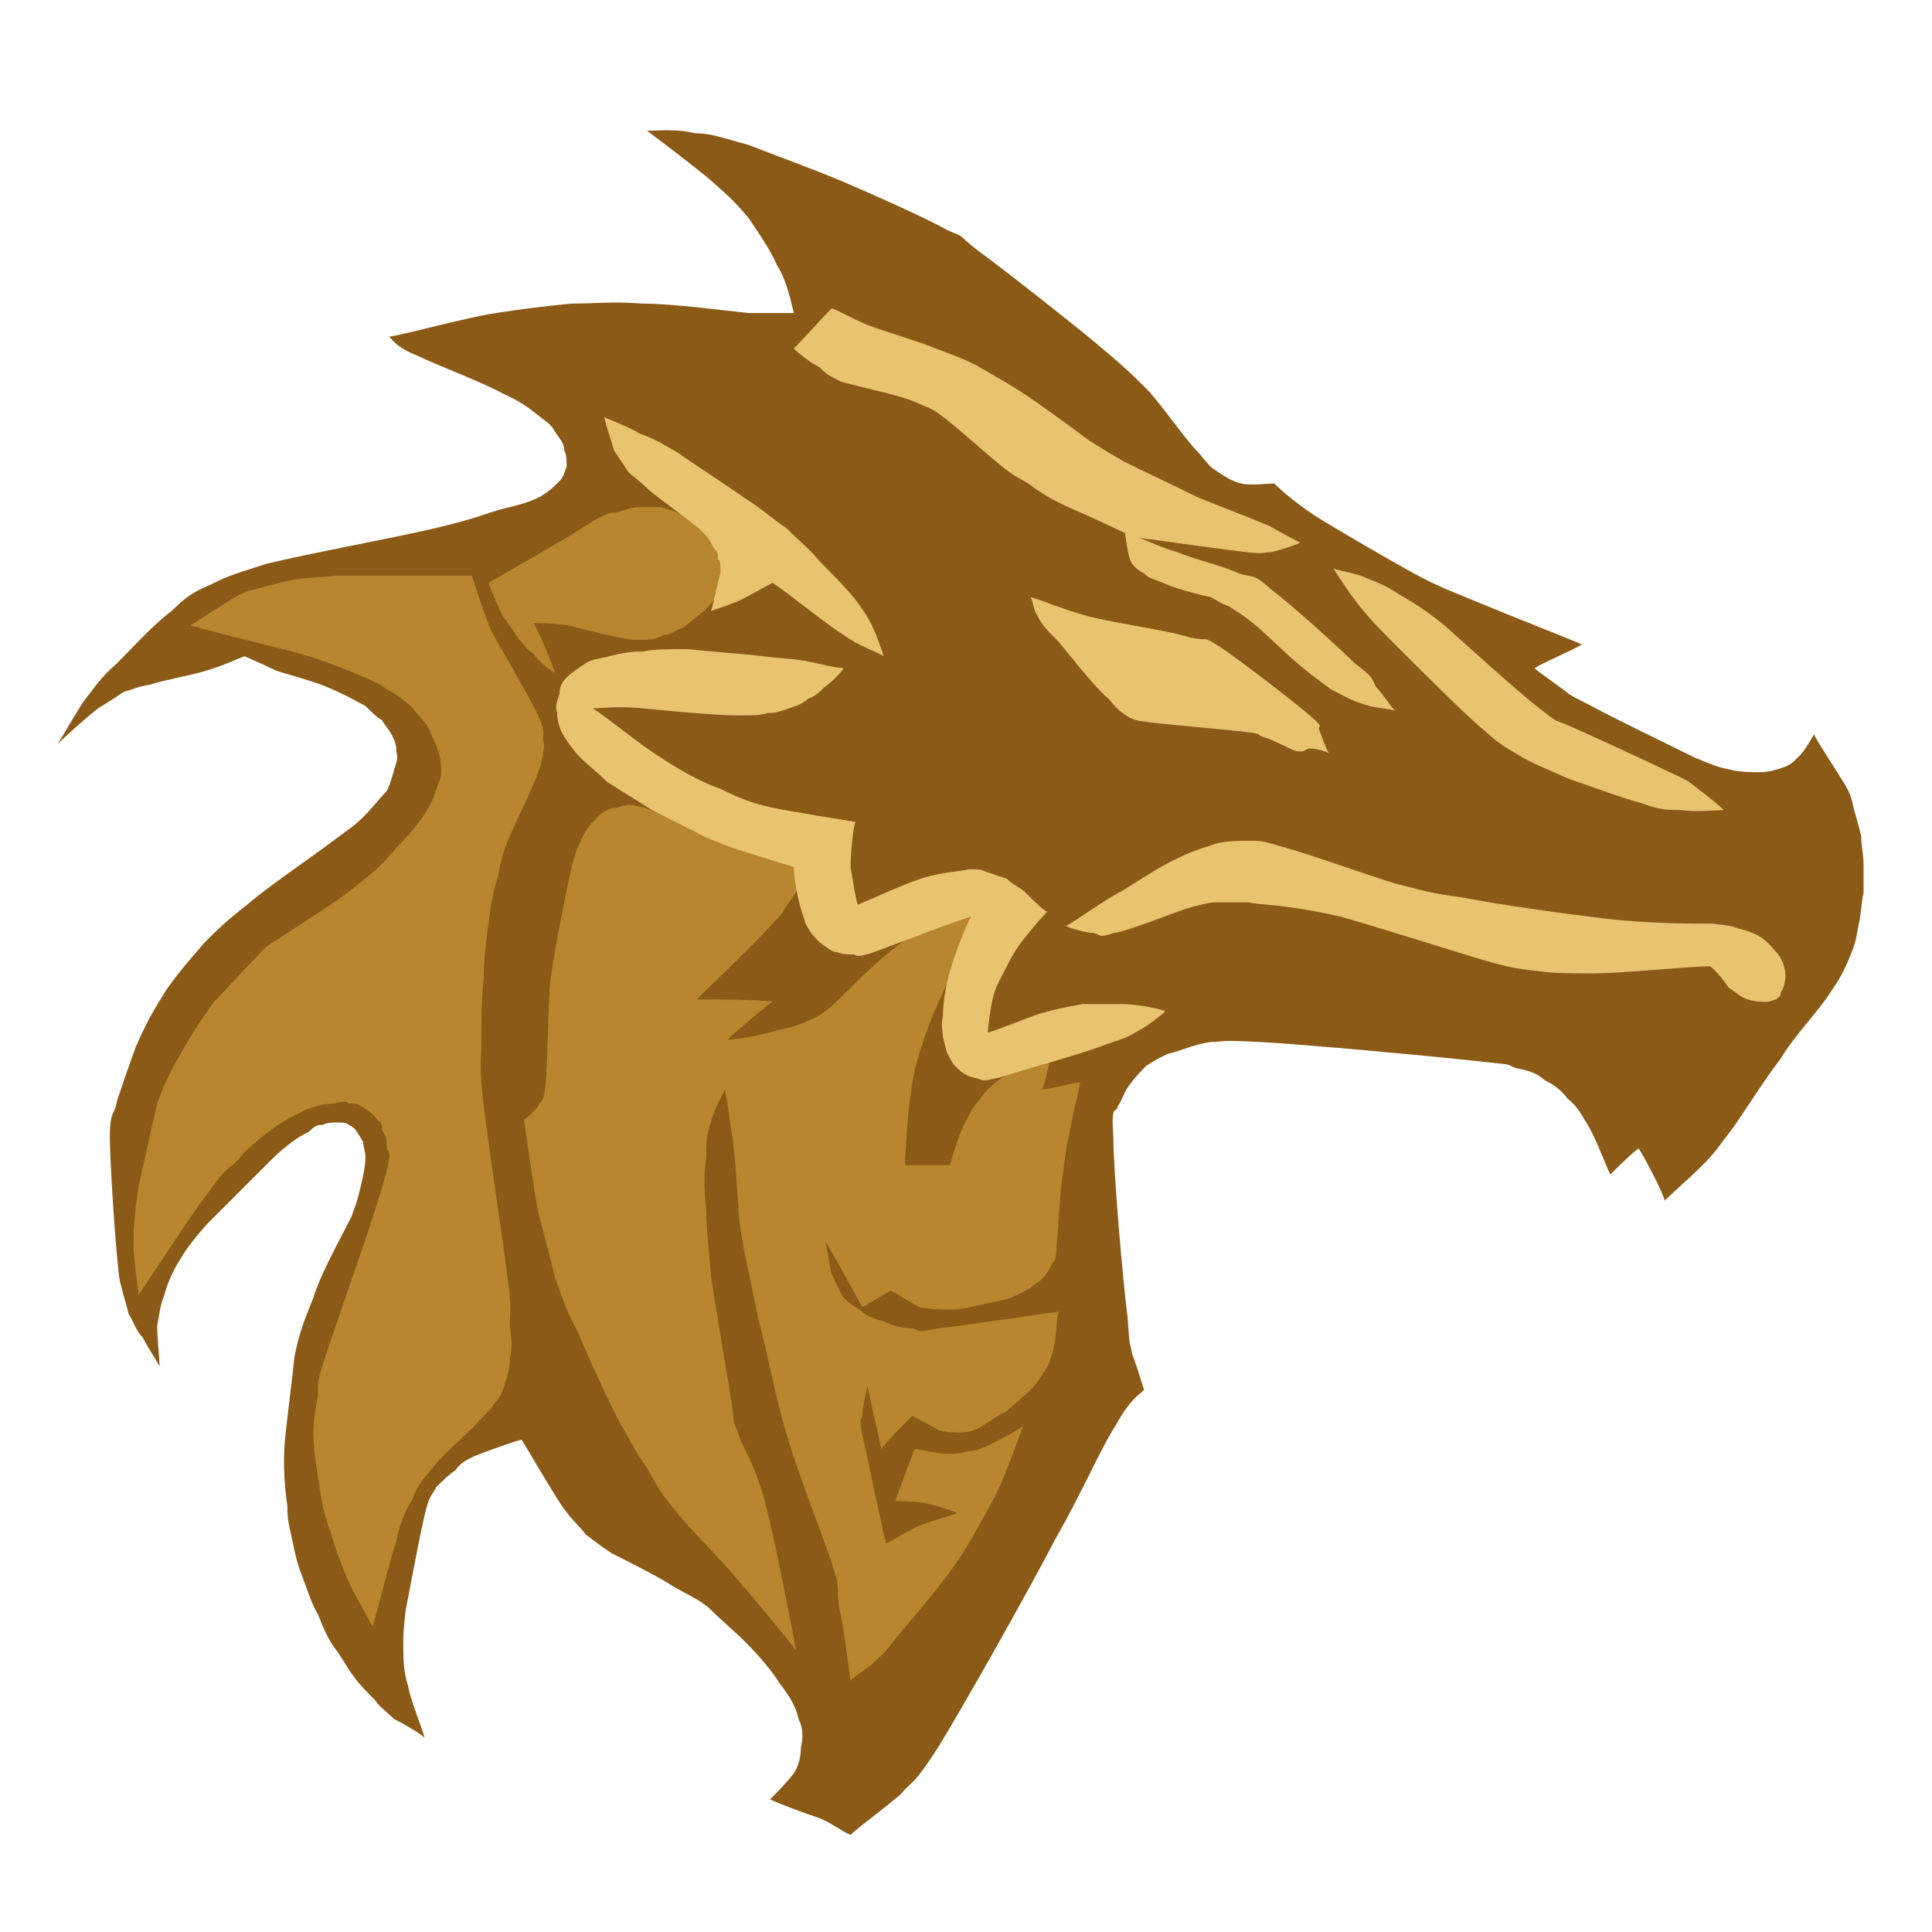
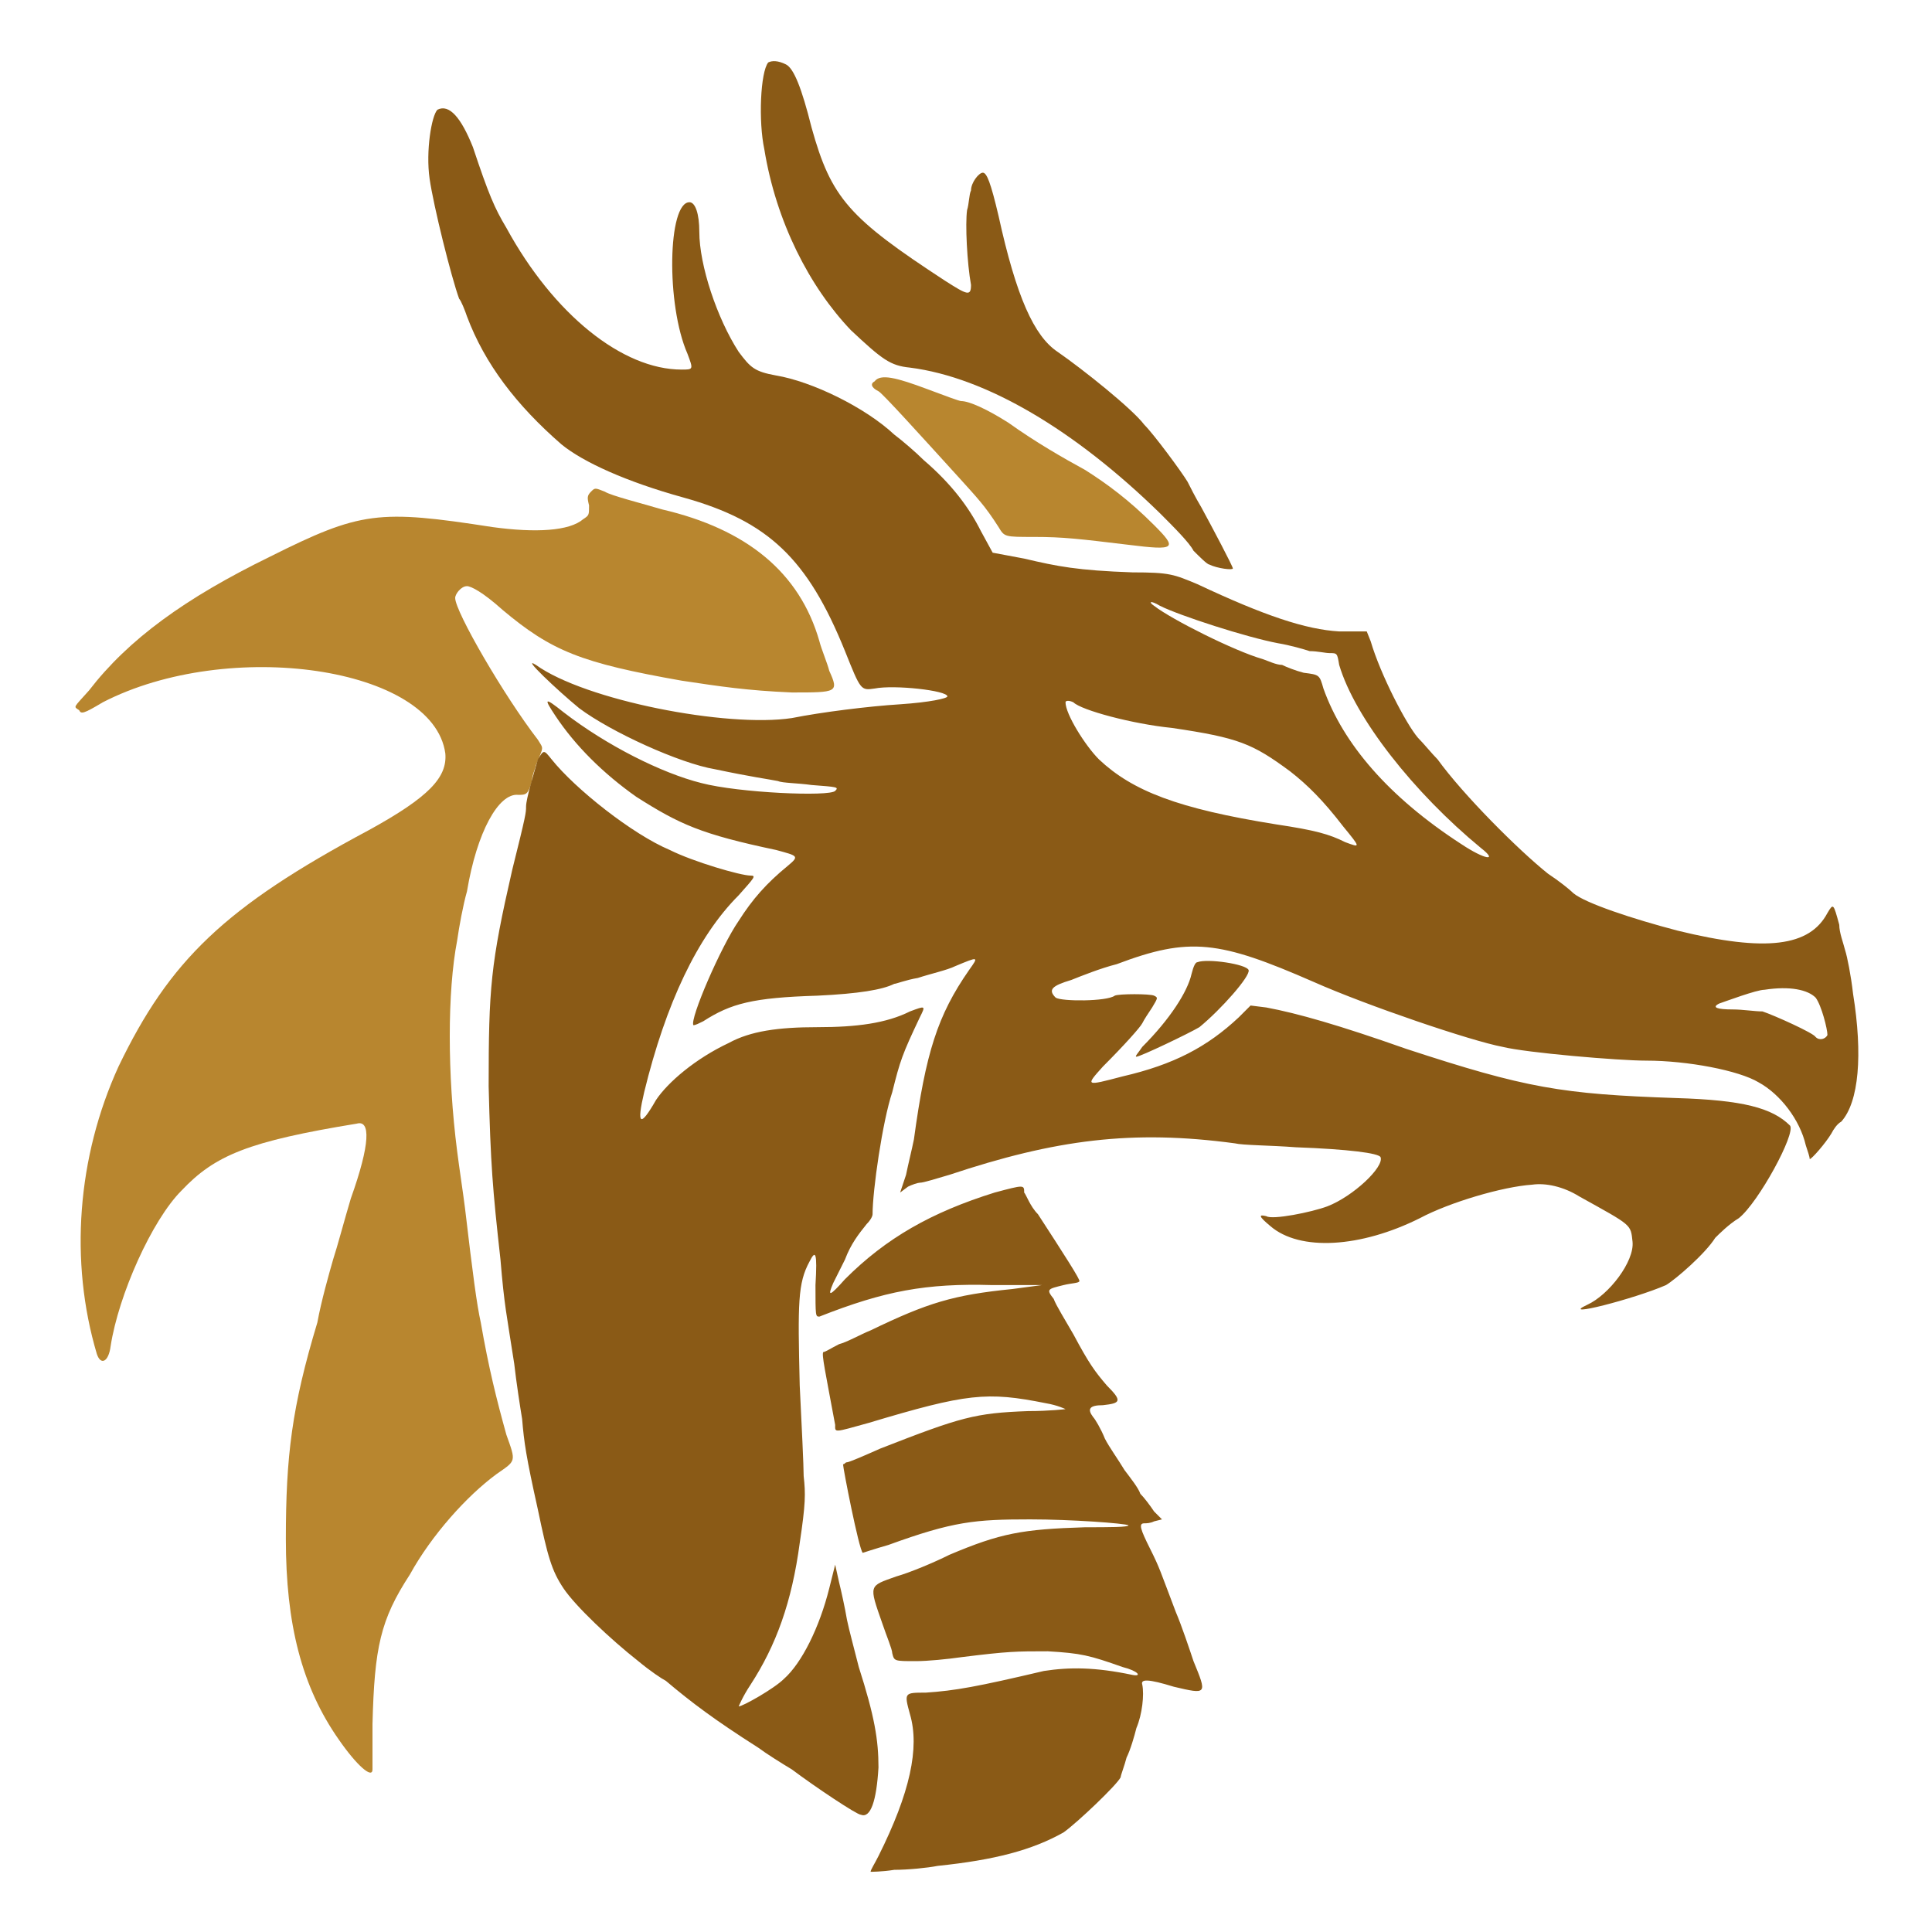
<svg xmlns="http://www.w3.org/2000/svg" viewBox="0 0 64 64">
-   <g transform="translate(1.6 -9.7) scale(0.0784)">
-     <path d="M253 179C257 182 273 194 280 200C288 207 291 210 296 216C300 222 305 229 308 236C312 242 314 252 315 256C312 256 307 256 296 256C286 255 264 252 251 252C238 251 231 252 221 252C211 253 202 254 189 256C176 258 151 265 144 266C146 268 148 271 156 274C164 278 183 285 192 290C201 294 204 297 208 300C212 303 213 304 214 306C216 309 218 311 218 314C219 316 219 318 219 321C218 323 218 325 216 327C214 329 211 332 207 334C203 336 199 337 191 339C184 341 180 343 163 347C146 351 108 358 92 362C76 367 74 368 68 371C61 374 58 376 52 382C45 387 35 398 29 404C22 410 19 415 15 420C11 426 6 435 4 438C7 435 16 427 21 423C26 420 29 418 32 416C36 415 37 414 43 413C49 411 61 409 67 407C74 405 80 402 83 401C85 402 90 404 96 407C102 409 114 412 120 415C127 418 130 420 134 422C137 425 139 427 141 428C142 430 144 432 145 434C146 436 147 438 147 440C147 442 148 444 147 446C146 449 145 454 143 458C140 461 137 465 133 469C129 473 127 474 119 480C111 486 92 499 84 506C75 513 72 516 66 522C60 529 52 538 48 545C43 553 40 559 37 566C34 574 31 583 29 589C28 595 26 593 26 604C26 614 28 644 29 654C30 665 30 664 31 668C32 672 33 675 34 679C36 682 37 686 40 689C42 693 46 699 47 701C47 698 46 689 46 684C47 679 47 676 49 671C50 667 52 662 55 657C58 652 60 649 67 641C74 634 89 619 96 612C104 605 106 604 110 602C113 599 114 599 116 599C118 598 120 598 122 598C124 598 126 598 127 599C129 600 130 601 131 603C132 604 132 605 133 606C133 608 134 610 134 613C134 616 133 621 132 625C131 629 131 630 128 638C124 646 115 662 112 672C108 682 106 687 104 697C103 707 101 722 100 732C99 743 100 753 101 760C101 767 102 769 103 774C104 779 105 784 107 789C109 794 111 801 114 806C116 811 118 816 121 820C124 824 126 828 129 832C131 835 135 839 138 842C140 845 143 847 146 850C150 852 157 856 159 858C158 854 153 842 152 836C150 830 150 824 150 819C150 814 150 813 151 804C153 794 157 772 159 764C161 755 162 756 164 752C167 749 169 747 172 745C174 742 176 741 180 739C185 737 196 733 200 732C203 737 213 754 217 760C222 767 224 768 227 772C231 775 232 776 238 780C244 783 258 790 264 794C271 798 274 799 279 803C284 808 290 813 295 818C300 823 306 830 309 835C313 840 316 845 317 850C319 854 319 858 318 862C318 866 317 870 315 873C312 877 307 882 305 884C309 886 320 890 326 892C331 894 336 898 339 899C342 896 353 888 360 882C366 875 365 879 376 862C387 844 413 798 425 775C438 752 444 737 451 726C457 715 461 713 463 711C462 708 460 701 458 696C457 690 457 695 456 680C454 665 450 618 450 604C449 589 451 595 452 591C454 588 455 584 457 582C459 579 462 576 464 574C467 572 469 571 473 569C478 568 484 565 491 564C497 564 493 563 512 564C531 565 585 570 603 572C621 574 615 573 620 575C625 576 629 577 632 580C636 582 639 584 642 588C646 591 648 595 651 600C654 605 658 616 660 620C662 618 670 610 672 609C674 612 682 627 683 631C686 628 694 621 699 616C704 611 706 608 712 600C717 593 725 580 732 571C738 561 748 551 753 543C758 536 760 531 762 526C764 521 764 519 765 514C766 510 766 505 767 501C767 496 767 493 767 489C767 485 766 481 766 477C765 473 764 469 763 466C762 462 762 460 759 455C756 450 748 438 746 434C745 436 742 441 740 443C737 446 736 447 733 448C730 449 727 450 723 450C720 450 715 450 711 449C706 448 706 448 696 444C686 439 661 427 652 422C642 417 644 418 640 415C636 412 630 408 628 406C631 404 645 398 648 396C641 393 618 384 606 379C594 374 588 372 577 366C566 360 549 350 539 344C529 338 521 331 518 328C515 328 508 329 504 328C500 327 497 325 494 323C491 321 491 321 486 315C481 310 472 297 465 289C458 282 455 279 443 269C431 259 403 237 392 229C382 221 389 225 380 221C371 216 351 207 337 201C323 195 306 189 296 185C285 182 280 180 273 180C266 178 256 179 253 179Z" fill="#8A5A16" fill-rule="evenodd" />
-     <path d="M186 370C187 373 190 380 192 384C195 388 197 391 199 394C201 396 202 398 205 400C207 403 212 407 214 408C213 404 207 390 205 387C208 387 213 387 220 388C227 390 240 393 246 394C252 394 251 394 253 394C256 394 258 393 260 392C263 392 265 390 268 389C271 387 274 384 277 382C280 379 283 375 286 372C289 368 293 361 295 359C292 357 285 351 281 348C277 345 273 343 269 342C266 340 262 339 259 338C256 338 253 338 250 338C247 338 244 339 241 340C237 341 239 339 230 344C221 350 193 366 186 370ZM60 388C67 390 91 396 103 399C114 402 122 405 129 408C136 411 139 412 143 415C147 417 151 420 154 423C156 426 159 428 161 432C162 435 164 438 165 442C166 445 166 448 166 450C166 453 165 454 164 457C163 460 163 461 160 466C158 470 152 477 147 482C142 488 138 492 130 498C122 505 105 515 98 520C91 524 92 524 88 528C83 533 76 541 70 547C65 554 61 560 57 567C53 574 49 581 46 590C44 599 41 612 39 621C37 631 36 640 36 649C36 657 38 667 38 671C43 664 61 636 68 627C75 617 76 618 80 614C84 609 89 605 93 602C98 598 104 595 108 593C113 591 117 590 121 590C124 589 126 589 127 590C129 590 130 590 132 591C134 592 138 595 139 597C141 598 141 599 141 601C142 603 143 604 143 608C143 611 146 608 142 622C138 637 123 679 118 694C113 709 114 708 114 713C113 719 112 723 112 729C112 735 113 742 114 748C115 755 116 763 119 770C121 777 123 783 126 790C129 797 135 807 137 811C139 805 144 784 147 775C149 766 151 762 154 757C156 751 159 748 164 742C168 737 179 728 183 723C187 719 187 719 189 716C191 714 192 712 193 708C194 705 195 702 195 698C196 694 196 690 195 684C195 678 196 678 194 663C192 647 186 608 184 591C182 575 183 572 183 563C183 554 183 546 184 537C184 529 185 521 186 514C187 506 188 500 190 494C191 488 192 484 195 477C198 470 205 456 207 450C209 445 208 446 209 443C209 441 210 439 209 436C209 433 210 432 206 424C202 416 192 399 187 390C183 380 180 370 179 367C169 367 134 367 122 367C109 368 107 368 102 369C97 370 94 371 90 372C87 373 84 373 79 376C74 379 63 386 60 388ZM201 597C202 604 205 625 207 636C210 647 212 655 214 663C217 672 219 678 224 687C228 697 235 712 240 722C245 731 248 737 253 744C257 751 258 754 265 762C271 770 283 781 291 791C300 801 312 816 316 821C314 811 307 774 303 759C299 744 295 738 292 731C290 724 290 729 289 718C287 706 282 676 280 663C279 649 278 643 278 635C277 626 277 619 278 613C278 607 278 603 280 598C281 593 285 586 286 584C286 586 287 588 288 598C290 607 291 626 292 640C294 654 297 666 300 681C304 696 307 713 312 730C317 747 327 772 331 784C335 796 333 794 334 802C336 810 338 828 339 834C340 832 346 829 349 826C352 823 353 823 358 816C364 809 376 795 383 785C390 775 395 765 400 756C405 746 410 731 412 726C410 728 402 732 398 734C394 736 391 737 388 737C385 738 383 738 379 738C376 738 368 736 366 736C365 739 359 754 358 758C360 758 367 758 371 759C376 760 382 762 384 763C382 764 374 766 369 768C364 770 356 775 354 776C352 768 346 739 344 730C342 721 344 725 344 721C344 718 346 711 346 709C347 714 351 731 352 736C354 733 363 724 365 722C367 723 373 726 376 728C380 729 383 729 386 729C389 729 392 728 395 726C398 724 401 722 405 720C408 717 412 714 415 711C418 708 419 706 421 703C423 700 424 697 425 692C426 688 426 680 427 678C418 679 386 684 376 685C366 687 369 686 365 685C361 685 357 684 353 682C349 681 346 680 344 678C341 676 338 674 336 672C334 669 333 666 331 662C330 658 329 650 328 648C331 652 341 671 344 676C346 675 354 670 356 669C358 670 364 674 368 676C372 677 377 677 382 677C386 677 390 676 394 675C399 674 404 673 407 672C411 670 413 669 415 668C417 666 419 665 420 664C422 662 423 660 424 658C425 656 426 657 426 650C427 643 427 629 429 618C430 606 435 587 436 581C434 581 423 584 420 584C421 582 423 572 424 570C421 571 413 574 408 576C404 578 400 581 396 585C393 589 390 592 388 597C385 602 382 612 381 616C378 616 365 616 362 616C362 612 363 596 364 589C365 581 366 575 368 569C370 563 370 562 374 552C378 543 390 517 393 510C390 511 381 512 376 514C372 516 368 518 364 520C360 522 359 523 353 528C348 532 337 543 332 548C327 552 326 553 321 555C317 557 313 558 308 559C302 561 291 563 287 563C290 560 303 549 306 547C301 546 279 546 274 546C279 541 300 521 306 514C312 508 310 509 313 505C316 501 320 494 321 491C315 489 296 483 284 478C273 474 259 468 252 465C244 463 244 464 240 465C237 465 234 467 232 469C230 471 227 474 225 479C223 483 222 486 220 495C218 505 214 524 212 539C211 553 211 574 210 583C209 591 208 588 207 591C206 593 202 596 201 597Z" fill="#b8862f" fill-rule="evenodd" />
-     <path d="M331 254C328 257 318 268 315 271C317 273 322 277 326 279C329 282 329 282 335 285C342 287 356 290 362 292C368 294 369 295 372 296C376 298 377 299 382 303C387 307 397 316 402 320C408 325 409 325 414 328C418 331 424 335 431 338C438 341 451 347 455 349C455 350 456 357 457 360C458 363 461 365 463 366C465 368 466 368 471 370C475 372 486 375 491 376C495 378 496 379 499 380C502 382 504 383 509 387C514 391 524 401 529 405C535 410 538 412 542 415C546 417 551 420 555 421C560 423 566 423 569 424C567 422 564 417 561 414C559 410 560 410 552 404C545 397 525 379 517 373C509 366 510 368 503 366C497 363 484 360 477 357C470 355 464 352 461 351C469 352 497 356 506 357C515 358 513 357 517 357C521 356 527 354 529 353C527 352 523 350 516 346C509 343 496 338 486 334C476 329 463 323 455 319C448 315 448 315 440 310C432 304 417 293 409 288C401 283 397 281 392 278C386 275 383 274 375 271C368 268 354 264 346 261C339 258 334 255 331 254ZM235 300C235 302 238 310 239 314C241 317 243 320 245 323C248 326 249 326 254 331C259 335 270 343 275 347C280 352 280 353 281 355C283 357 283 358 283 360C284 361 284 362 284 366C283 369 281 379 280 382C282 381 289 379 293 377C297 375 304 371 306 370C311 373 328 387 336 392C343 397 350 399 353 401C352 398 350 392 348 388C346 384 344 381 341 377C337 372 331 366 326 361C322 356 317 352 312 347C306 343 302 339 294 334C287 329 273 320 266 315C259 311 256 309 250 307C245 304 237 301 235 300ZM543 364C545 367 550 375 555 381C560 387 563 390 571 398C579 406 596 423 604 430C612 437 613 438 620 442C626 446 634 449 643 453C652 456 665 461 673 463C681 466 684 466 690 466C696 467 705 466 708 466C706 464 701 460 697 457C693 454 694 454 685 450C677 446 653 435 644 431C635 427 639 430 630 423C621 416 600 397 590 388C580 380 576 378 571 375C565 371 562 370 557 368C553 366 546 365 543 364ZM315 490C315 493 316 500 317 504C318 508 319 511 320 514C322 518 324 520 326 522C329 524 331 526 333 526C336 527 337 527 340 527C342 527 340 529 349 526C357 523 383 513 390 511C388 514 383 527 381 534C379 541 378 548 378 553C377 558 378 559 378 562C379 565 379 567 380 569C381 571 382 573 383 574C385 576 386 577 388 578C390 579 392 579 394 580C396 580 393 581 402 579C411 576 437 569 447 565C456 562 456 562 461 559C465 557 471 552 472 551C470 550 460 548 454 548C448 548 442 548 437 548C431 549 426 550 419 552C413 554 401 559 397 560C397 558 398 550 399 546C400 541 402 538 404 534C406 530 408 526 411 522C414 518 420 511 422 509C420 508 415 503 412 500C409 498 407 497 405 495C402 494 399 493 396 492C394 491 393 491 389 491C385 492 380 492 372 494C364 496 347 504 342 506C341 503 340 496 339 490C339 484 340 474 341 471C335 470 316 467 306 465C297 463 292 461 284 457C275 454 265 448 256 442C247 436 235 426 230 423C234 423 241 422 251 423C261 424 282 426 291 426C300 426 300 426 304 425C308 425 310 424 313 423C316 422 319 421 321 419C324 418 326 416 328 414C331 412 335 408 336 406C333 406 325 404 320 403C314 402 310 402 302 401C294 400 279 399 270 398C262 398 256 398 251 399C245 399 241 400 237 401C234 402 230 402 227 404C224 406 221 408 219 410C217 412 216 414 216 417C215 420 214 422 215 425C215 428 216 432 218 435C220 438 222 441 225 444C228 447 232 450 236 454C242 458 249 462 255 466C261 469 267 472 273 475C278 478 282 479 289 482C296 484 311 489 315 490ZM430 515C432 516 439 518 442 518C445 519 444 520 450 518C457 517 476 509 483 507C491 505 491 505 495 505C499 505 502 505 507 505C512 506 518 506 524 507C531 508 532 508 546 511C560 515 592 525 605 529C619 533 621 533 629 534C637 535 640 535 653 535C665 535 694 532 702 532C704 533 708 538 710 541C713 543 715 545 718 546C721 547 724 547 726 547C728 547 729 546 730 546C731 545 732 545 732 543C733 542 734 539 734 536C734 533 733 530 731 527C729 525 727 522 724 520C721 518 718 517 714 516C711 515 712 515 703 514C694 514 677 514 659 512C642 510 613 506 598 503C583 501 581 500 569 497C556 493 534 485 523 482C513 479 513 479 508 479C503 479 499 479 494 480C488 482 484 483 478 486C471 489 462 495 454 500C446 504 434 513 430 515Z" fill="#e8c471" fill-rule="evenodd" />
-     <path d="M415 376C416 377 416 381 418 384C420 388 422 390 427 395C432 401 442 414 448 419C453 425 454 425 457 427C460 428 458 428 466 429C474 430 498 432 506 433C514 434 510 434 513 435C517 436 524 440 527 441C531 442 531 440 533 440C535 440 540 441 541 442C540 440 538 435 537 432C536 430 540 432 533 426C526 420 504 403 495 397C487 392 492 395 482 393C473 390 450 387 439 384C428 381 419 377 415 376Z" fill="#e8c471" fill-rule="evenodd" />
+   <g transform="translate(-21.51 -6.41) scale(0.06522)">
+     <path d="M 774 292 C 772 293, 772 295, 776 297 C 778 298, 797 319, 817 341 C 826 351, 830 355, 837 366 C 840 371, 840 371, 855 371 C 870 371, 878 372, 903 375 C 927 378, 928 377, 916 365 C 903 352, 892 344, 881 337 C 870 331, 856 323, 842 313 C 831 306, 822 302, 818 302 C 817 302, 809 299, 801 296 C 785 290, 777 288, 774 292 M 630 348 C 628 350, 628 351, 629 355 C 629 360, 629 360, 626 362 C 619 368, 602 369, 580 366 C 522 357, 513 358, 467 381 C 424 402, 395 423, 375 449 C 367 458, 367 457, 370 459 C 371 461, 372 461, 382 455 C 446 422, 550 437, 556 481 C 557 493, 548 503, 517 520 C 444 559, 416 586, 390 640 C 369 686, 365 739, 379 786 C 381 792, 385 790, 386 782 C 390 756, 407 718, 422 703 C 439 685, 456 678, 511 669 C 518 667, 518 679, 508 707 C 505 717, 501 732, 499 738 C 497 745, 493 759, 491 770 C 478 813, 475 838, 475 880 C 475 923, 483 955, 502 982 C 511 995, 519 1002, 519 997 C 519 997, 519 986, 519 974 C 520 935, 523 921, 538 898 C 549 878, 567 858, 582 847 C 592 840, 592 841, 587 827 C 582 809, 578 793, 574 770 C 572 761, 570 746, 566 712 C 565 704, 563 691, 562 683 C 557 644, 557 602, 562 576 C 563 569, 565 558, 567 551 C 572 521, 583 501, 593 502 C 597 502, 598 502, 600 495 C 600 492, 602 488, 602 487 C 606 477, 606 479, 603 474 C 586 452, 561 409, 561 402 C 561 400, 564 396, 567 396 C 569 396, 575 399, 585 408 C 610 429, 625 435, 676 444 C 696 447, 709 449, 732 450 C 755 450, 756 450, 751 439 C 750 435, 747 428, 746 424 C 736 389, 709 367, 666 357 C 656 354, 640 350, 637 348 C 632 346, 632 346, 630 348" fill="#b8862f" fill-rule="evenodd" />
+     <path d="M 720 130 C 716 135, 715 160, 718 174 C 724 211, 741 244, 762 266 C 778 281, 782 284, 792 285 C 831 290, 876 317, 919 359 C 926 366, 934 374, 936 378 C 939 381, 943 385, 944 385 C 948 387, 956 388, 956 387 C 956 386, 946 367, 940 356 C 937 351, 934 345, 933 343 C 930 338, 916 319, 911 314 C 905 306, 880 286, 867 277 C 855 269, 846 249, 837 208 C 833 191, 831 186, 829 186 C 827 186, 823 191, 823 195 C 822 197, 822 202, 821 205 C 820 212, 821 232, 823 243 C 823 249, 821 248, 810 241 C 761 209, 752 199, 742 163 C 737 143, 733 133, 729 131 C 725 129, 722 129, 720 130 M 552 154 C 549 157, 546 175, 548 189 C 550 203, 559 239, 563 250 C 564 251, 566 256, 567 259 C 576 283, 592 304, 615 324 C 626 333, 648 343, 677 351 C 720 363, 740 382, 759 429 C 767 449, 767 449, 774 448 C 784 446, 811 449, 811 452 C 811 453, 802 455, 787 456 C 771 457, 747 460, 732 463 C 699 468, 627 454, 602 436 C 594 431, 613 449, 624 458 C 640 470, 675 486, 693 489 C 712 493, 720 494, 725 495 C 727 496, 735 496, 742 497 C 755 498, 756 498, 754 500 C 751 503, 705 501, 686 496 C 666 491, 638 477, 616 460 C 606 452, 606 453, 612 462 C 622 477, 636 491, 653 503 C 675 517, 686 522, 724 530 C 735 533, 736 533, 730 538 C 719 547, 712 555, 705 566 C 696 579, 680 616, 682 619 C 683 619, 685 618, 687 617 C 701 608, 712 605, 745 604 C 766 603, 778 601, 784 598 C 785 598, 790 596, 796 595 C 802 593, 811 591, 815 589 C 827 584, 827 584, 822 591 C 806 614, 800 633, 794 677 C 793 682, 791 690, 790 695 L 787 704 791 701 C 793 700, 796 699, 797 699 C 799 699, 805 697, 812 695 C 866 677, 905 672, 957 679 C 961 680, 975 680, 988 681 C 1015 682, 1030 684, 1031 686 C 1033 691, 1017 706, 1004 711 C 996 714, 976 718, 973 716 C 969 715, 969 716, 975 721 C 990 734, 1021 732, 1051 717 C 1066 709, 1093 701, 1108 700 C 1115 699, 1124 701, 1132 706 C 1159 721, 1158 720, 1159 729 C 1160 739, 1147 756, 1136 761 C 1121 768, 1160 758, 1176 751 C 1181 748, 1196 735, 1201 727 C 1203 725, 1208 720, 1213 717 C 1223 709, 1242 674, 1239 670 C 1230 661, 1215 657, 1181 656 C 1123 654, 1105 651, 1044 631 C 1010 619, 989 613, 973 610 L 965 609 959 615 C 943 630, 926 639, 900 645 C 881 650, 881 650, 890 640 C 901 629, 909 620, 910 618 C 911 616, 913 613, 915 610 C 918 605, 918 605, 916 604 C 914 603, 898 603, 896 604 C 892 607, 869 607, 866 605 C 862 601, 864 599, 874 596 C 879 594, 889 590, 897 588 C 934 574, 949 576, 997 597 C 1024 609, 1077 627, 1093 630 C 1105 633, 1152 637, 1166 637 C 1187 637, 1213 642, 1223 648 C 1234 654, 1244 667, 1247 680 C 1248 683, 1249 686, 1249 687 C 1250 687, 1257 679, 1260 674 C 1261 672, 1263 669, 1265 668 C 1274 658, 1276 634, 1271 603 C 1270 594, 1268 584, 1267 581 C 1266 577, 1264 572, 1264 568 C 1261 557, 1261 557, 1258 562 C 1249 579, 1227 582, 1182 571 C 1159 565, 1135 557, 1129 552 C 1127 550, 1122 546, 1116 542 C 1101 530, 1073 502, 1060 484 C 1057 481, 1053 476, 1050 473 C 1044 466, 1031 441, 1026 424 L 1024 419 1010 419 C 993 418, 972 411, 938 395 C 926 390, 924 389, 905 389 C 877 388, 867 386, 850 382 L 834 379 828 368 C 822 356, 813 344, 799 332 C 795 328, 788 322, 784 319 C 769 305, 742 292, 724 289 C 713 287, 711 285, 705 277 C 694 260, 685 233, 685 216 C 685 207, 683 201, 680 201 C 669 201, 668 253, 679 278 C 682 286, 682 286, 676 286 C 646 286, 611 258, 587 214 C 581 204, 578 197, 570 173 C 564 158, 558 151, 552 154 M 916 406 C 925 413, 957 429, 971 433 C 974 434, 978 436, 981 436 C 983 437, 988 439, 992 440 C 1000 441, 1000 441, 1002 448 C 1012 476, 1035 503, 1072 527 C 1084 535, 1091 536, 1082 529 C 1048 501, 1018 463, 1010 436 C 1009 430, 1009 430, 1005 430 C 1003 430, 999 429, 995 429 C 992 428, 985 426, 979 425 C 963 422, 929 411, 919 406 C 914 403, 913 404, 916 406 M 871 455 C 871 461, 881 477, 888 484 C 905 500, 928 509, 978 517 C 998 520, 1005 522, 1013 526 C 1021 529, 1021 529, 1012 518 C 1002 505, 994 497, 985 490 C 966 476, 959 473, 925 468 C 905 466, 879 459, 875 455 C 873 454, 871 454, 871 455 M 603 484 C 601 491, 597 504, 597 508 C 597 511, 597 512, 590 540 C 579 588, 578 600, 578 650 C 579 690, 580 702, 584 738 C 586 762, 587 765, 591 791 C 592 800, 594 813, 595 819 C 596 831, 597 838, 603 865 C 608 889, 610 896, 616 905 C 622 914, 640 931, 654 942 C 660 947, 666 951, 668 952 C 681 963, 693 972, 715 986 C 719 989, 727 994, 732 997 C 744 1006, 765 1020, 767 1020 C 772 1022, 775 1013, 776 996 C 776 982, 774 970, 766 945 C 764 937, 761 926, 760 921 C 759 915, 757 906, 756 902 L 754 893 751 905 C 746 925, 737 943, 728 951 C 723 956, 707 965, 705 965 C 705 965, 707 960, 711 954 C 724 934, 732 912, 736 882 C 739 862, 739 857, 738 848 C 738 843, 737 822, 736 802 C 735 760, 735 750, 741 739 C 744 733, 745 734, 744 751 C 744 767, 744 767, 746 767 C 779 754, 800 750, 834 751 L 859 751 844 753 C 814 756, 801 760, 772 774 C 767 776, 760 780, 756 781 C 752 783, 749 785, 748 785 C 747 786, 749 795, 754 822 C 754 826, 753 826, 771 821 C 821 806, 831 805, 861 811 C 867 812, 871 814, 871 814 C 871 814, 863 815, 852 815 C 825 816, 818 818, 777 834 C 768 838, 761 841, 760 841 C 759 841, 759 842, 758 842 C 758 844, 766 885, 768 887 C 768 887, 774 885, 781 883 C 814 871, 825 870, 853 870 C 874 870, 901 872, 903 873 C 903 874, 893 874, 881 874 C 849 875, 838 877, 812 888 C 804 892, 792 897, 785 899 C 771 904, 771 903, 778 923 C 780 929, 783 936, 783 938 C 784 942, 784 942, 795 942 C 801 942, 811 941, 818 940 C 842 937, 846 937, 862 937 C 879 938, 883 939, 900 945 C 908 947, 910 950, 905 949 C 886 945, 873 945, 860 947 C 826 955, 815 957, 800 958 C 789 958, 789 958, 792 969 C 797 986, 792 1009, 776 1041 C 774 1045, 772 1048, 772 1049 C 772 1049, 778 1049, 784 1048 C 791 1048, 801 1047, 806 1046 C 835 1043, 854 1038, 870 1029 C 877 1024, 897 1005, 899 1001 C 899 1000, 901 995, 902 991 C 904 987, 906 980, 907 976 C 910 969, 911 959, 910 954 C 909 951, 913 951, 926 955 C 943 959, 943 959, 936 942 C 934 936, 930 924, 927 917 C 919 896, 919 895, 914 885 C 909 875, 908 872, 911 872 C 912 872, 914 872, 916 871 L 920 870 916 866 C 914 863, 911 859, 909 857 C 908 854, 904 849, 901 845 C 898 840, 893 833, 891 829 C 889 824, 886 819, 885 818 C 882 814, 883 812, 890 812 C 899 811, 900 810, 892 802 C 886 795, 883 791, 875 776 C 871 769, 866 761, 865 758 C 861 753, 862 753, 870 751 C 874 750, 878 750, 878 749 C 879 749, 870 735, 857 715 C 853 711, 851 705, 850 704 C 850 700, 850 700, 835 704 C 803 714, 780 727, 759 748 C 751 757, 750 757, 753 750 C 754 748, 757 742, 759 738 C 762 730, 766 725, 770 720 C 772 718, 773 716, 773 715 C 773 703, 778 668, 783 653 C 787 637, 788 634, 797 615 C 800 609, 800 609, 792 612 C 780 618, 765 620, 745 620 C 725 620, 711 622, 700 628 C 683 636, 669 648, 663 657 C 655 671, 653 670, 657 653 C 668 608, 684 574, 705 553 C 713 544, 714 543, 711 543 C 706 543, 682 536, 670 530 C 651 522, 622 499, 610 484 C 606 479, 606 479, 603 484 M 938 587 C 937 587, 936 589, 935 593 C 933 602, 924 616, 910 630 C 908 633, 906 635, 907 635 C 909 635, 934 623, 939 620 C 950 611, 965 594, 964 591 C 963 588, 943 585, 938 587 M 1226 601 C 1222 601, 1206 607, 1203 608 C 1199 610, 1202 611, 1210 611 C 1215 611, 1221 612, 1225 612 C 1231 614, 1251 623, 1252 625 C 1254 627, 1257 626, 1258 624 C 1258 621, 1255 609, 1252 605 C 1248 601, 1239 599, 1226 601" fill="#8A5A16" fill-rule="evenodd" />
  </g>
</svg>
